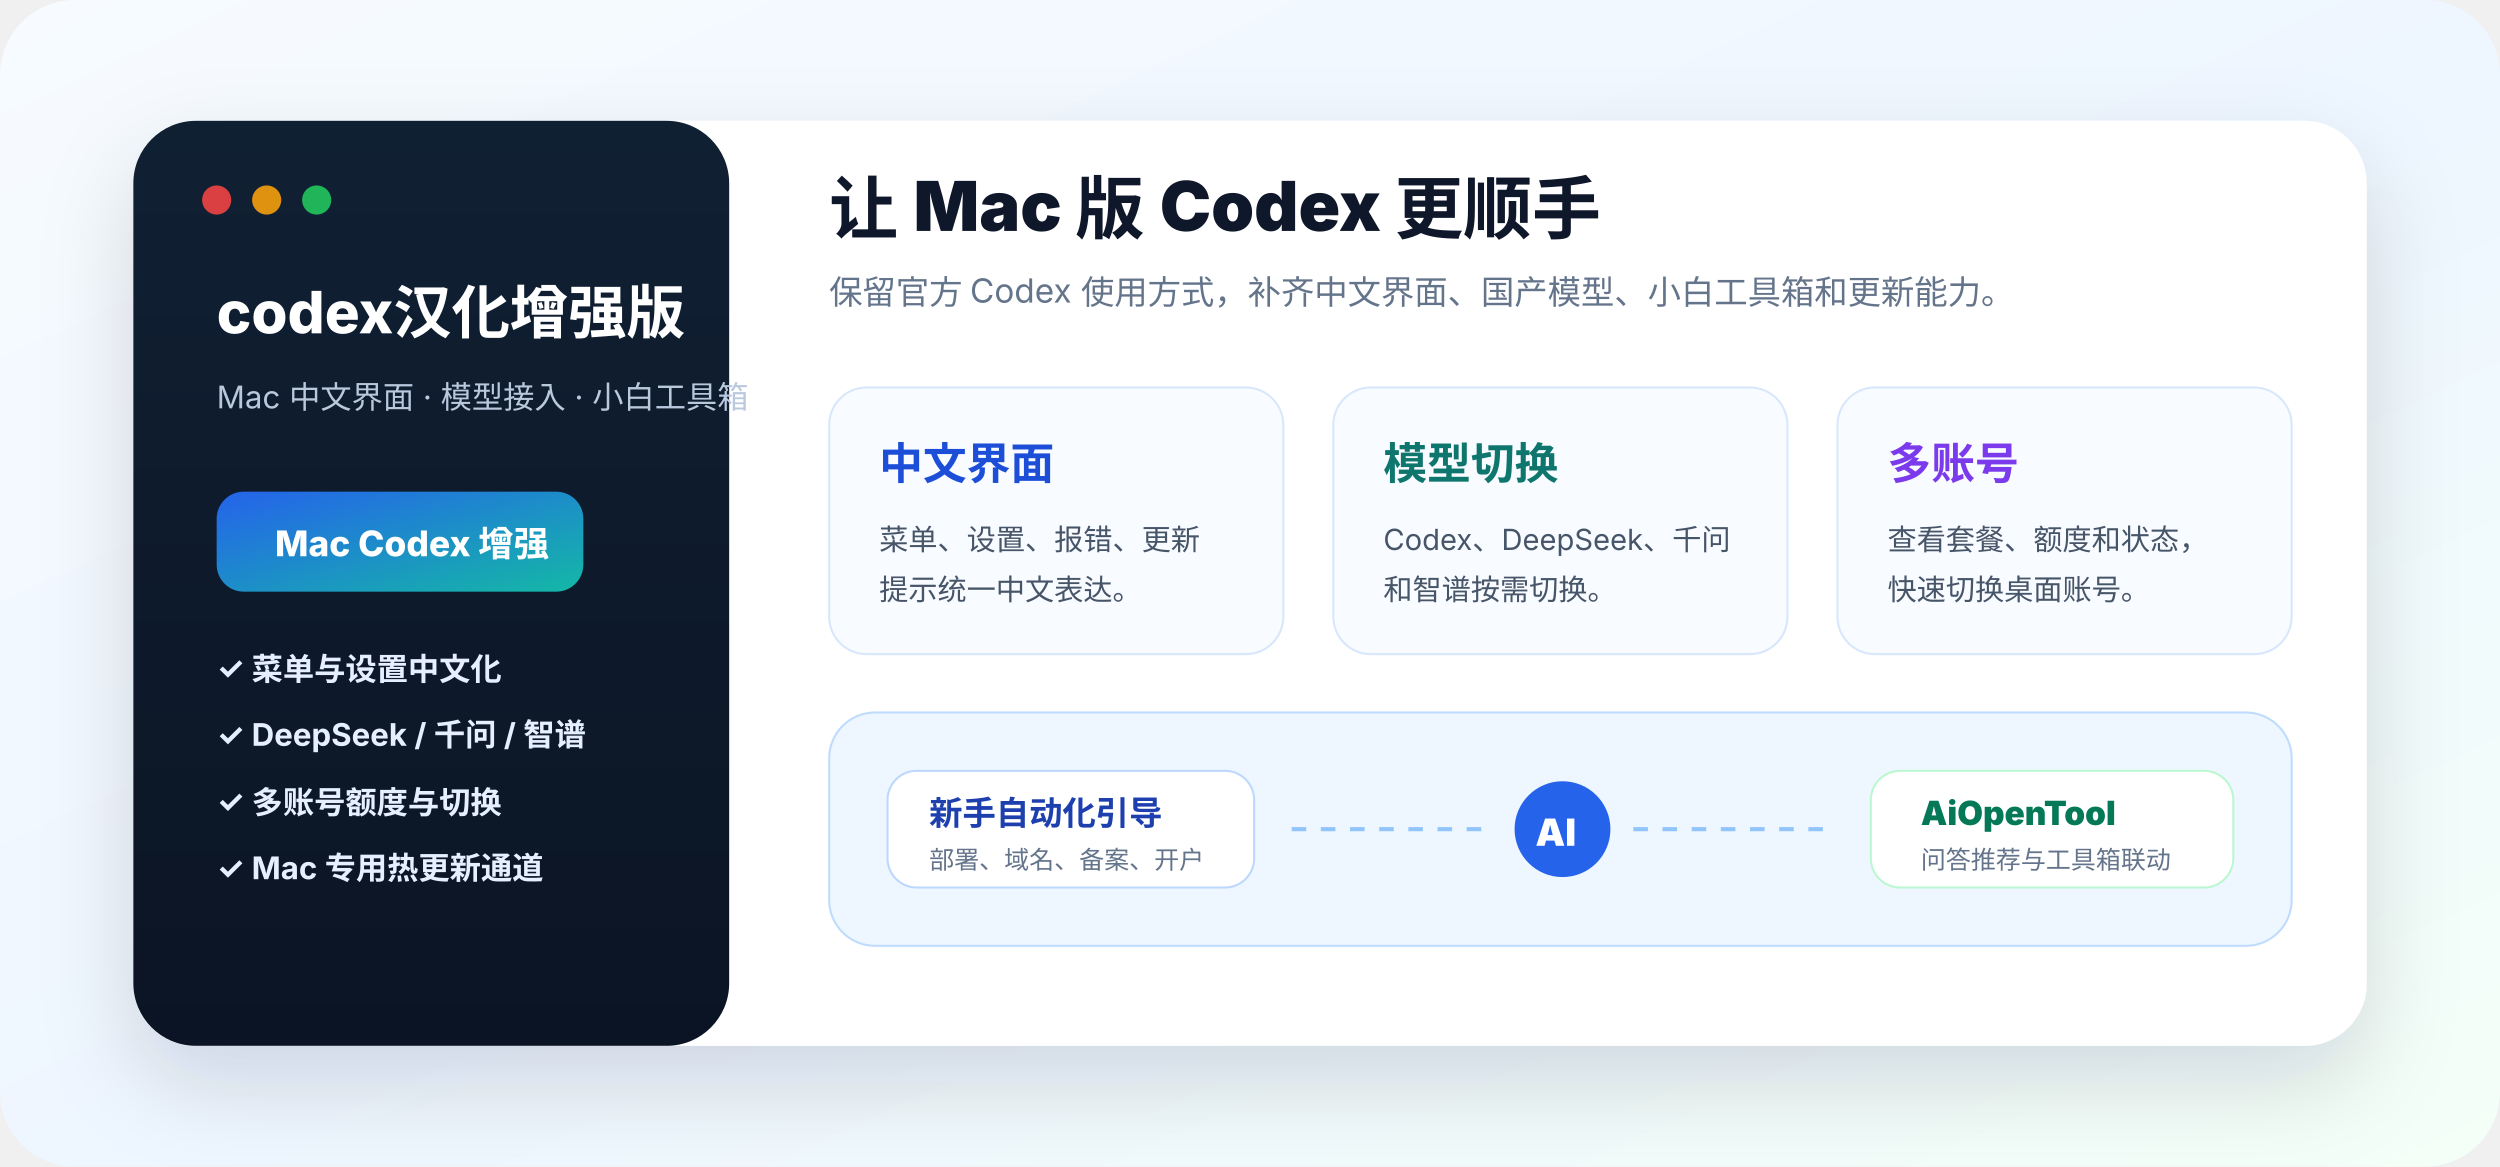
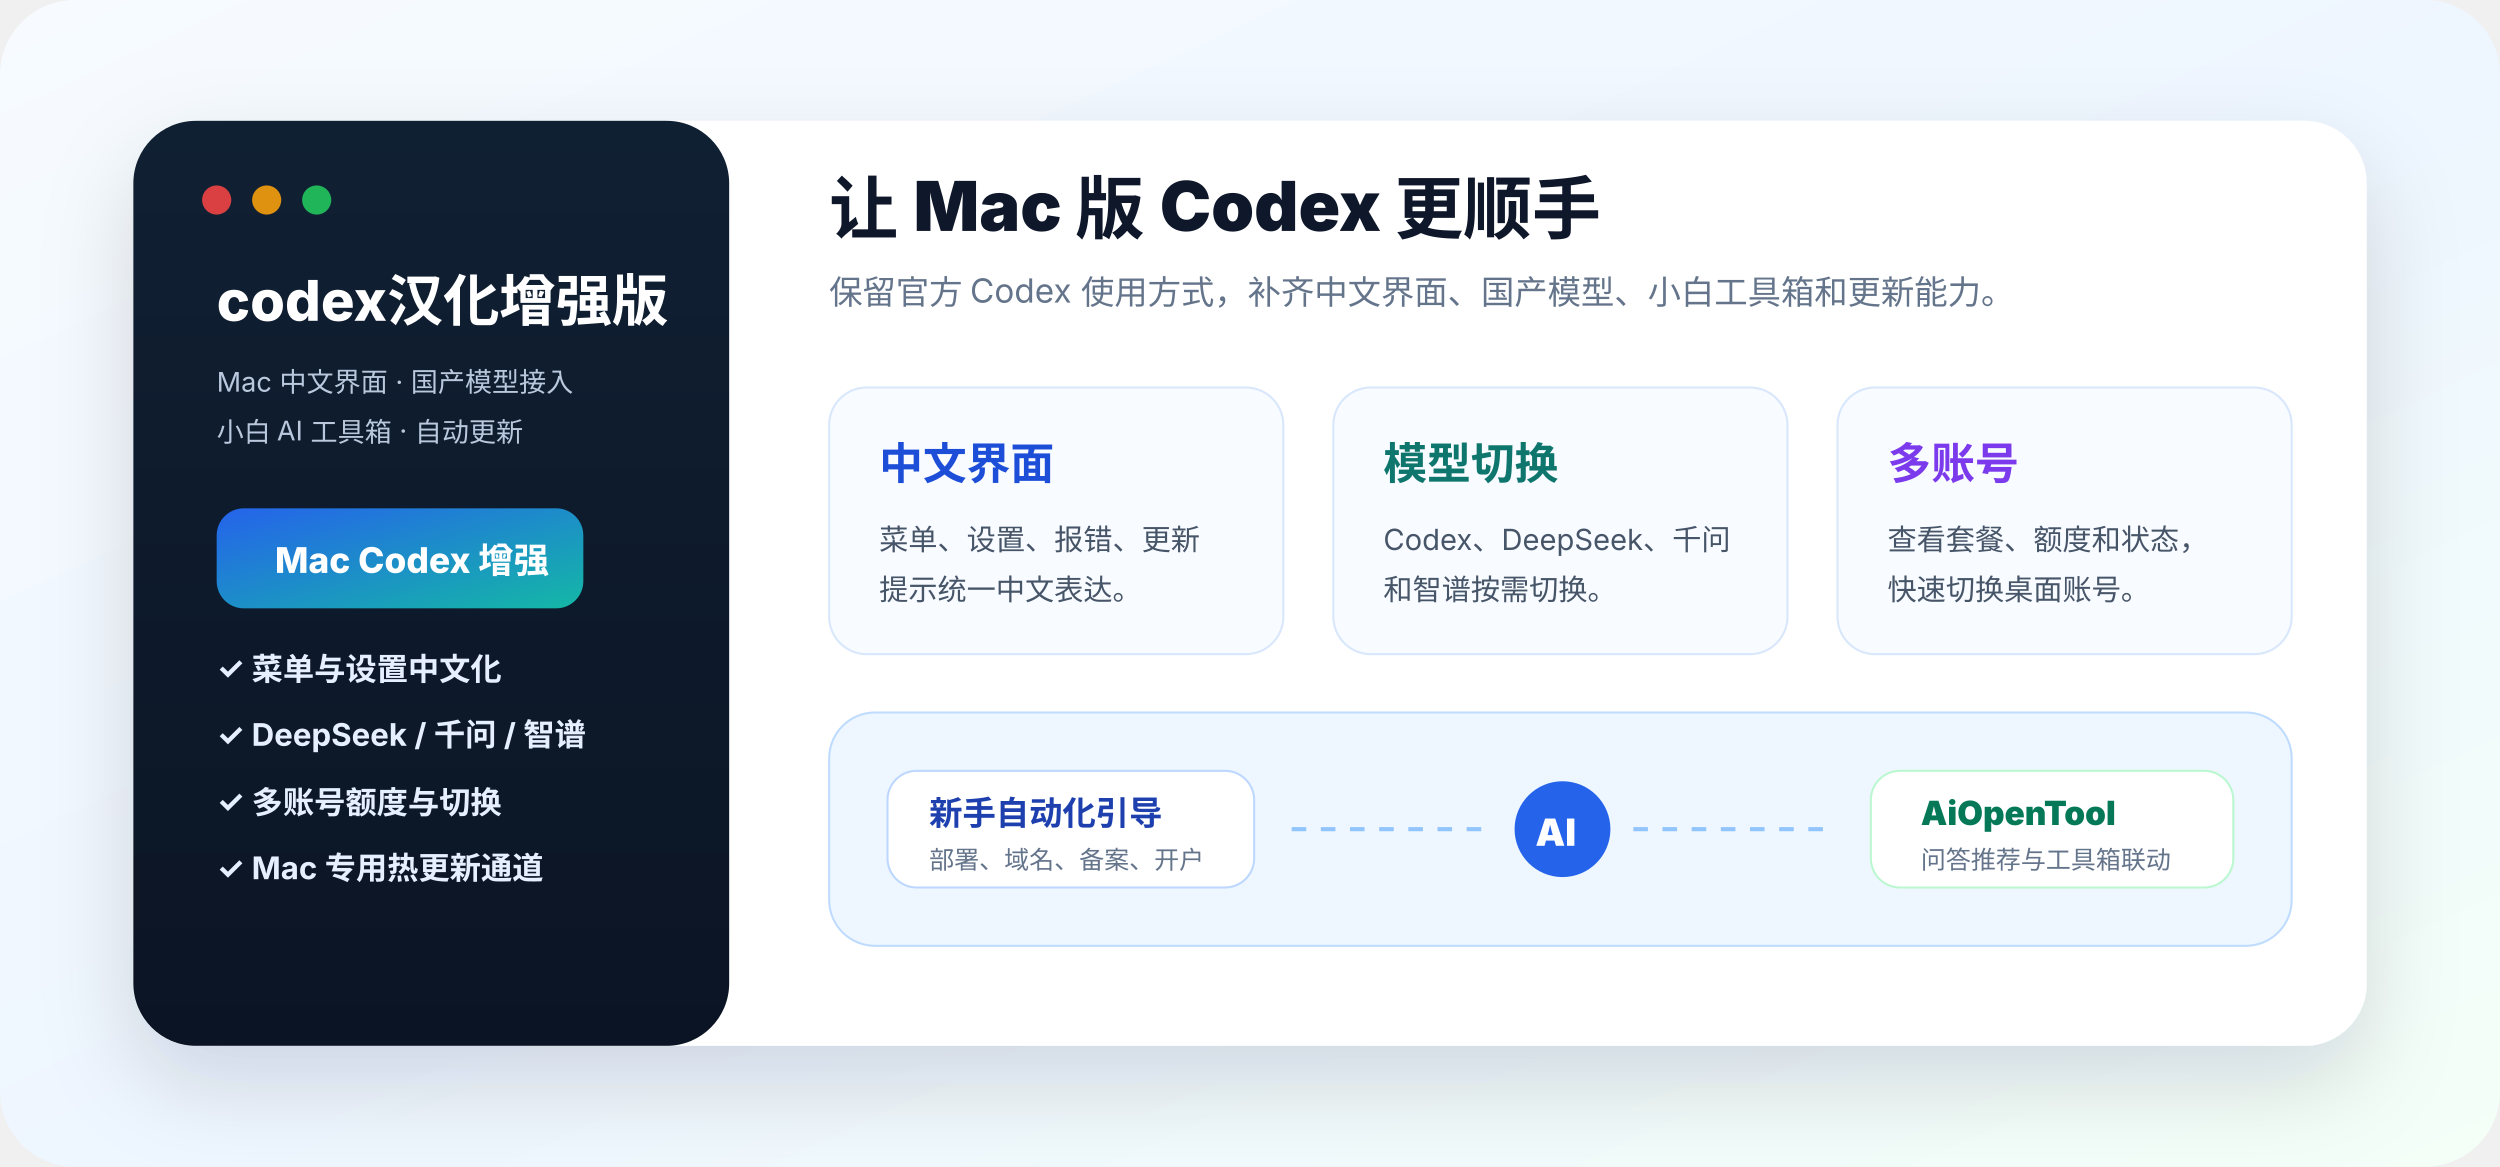
<svg xmlns="http://www.w3.org/2000/svg" width="1200" height="560" viewBox="0 0 1200 560" role="img" aria-label="Mac 版 codex汉化增强版能力概览">
  <defs>
    <linearGradient id="page" x1="0" y1="0" x2="1" y2="1">
      <stop offset="0" stop-color="#f7fbff" />
      <stop offset="0.52" stop-color="#eef6ff" />
      <stop offset="1" stop-color="#f4fff8" />
    </linearGradient>
    <linearGradient id="side" x1="0" y1="0" x2="0" y2="1">
      <stop offset="0" stop-color="#102033" />
      <stop offset="1" stop-color="#0b1424" />
    </linearGradient>
    <linearGradient id="blue" x1="0" y1="0" x2="1" y2="1">
      <stop offset="0" stop-color="#2563eb" />
      <stop offset="1" stop-color="#14b8a6" />
    </linearGradient>
    <filter id="softShadow" x="-20%" y="-20%" width="140%" height="140%">
      <feDropShadow dx="0" dy="18" stdDeviation="22" flood-color="#0f172a" flood-opacity="0.14" />
    </filter>
  </defs>
  <rect width="1200" height="560" rx="36" fill="url(#page)" />
  <rect x="64" y="58" width="1072" height="444" rx="30" fill="#ffffff" filter="url(#softShadow)" />
  <rect x="64" y="58" width="286" height="444" rx="30" fill="url(#side)" />
  <circle cx="104" cy="96" r="7" fill="#ef4444" opacity="0.9" />
  <circle cx="128" cy="96" r="7" fill="#f59e0b" opacity="0.9" />
  <circle cx="152" cy="96" r="7" fill="#22c55e" opacity="0.9" />
-   <text x="104" y="160" fill="#ffffff" font-size="28" font-family="Inter, Segoe UI, Microsoft YaHei, sans-serif" font-weight="800">codex汉化增强版</text>
-   <text x="104" y="196" fill="#b9c8dd" font-size="15" font-family="Inter, Segoe UI, Microsoft YaHei, sans-serif">Mac 中文界面 · 模型接入 · 小白工具箱</text>
-   <rect x="104" y="236" width="176" height="48" rx="13" fill="url(#blue)" />
-   <text x="132" y="267" fill="#ffffff" font-size="17" font-family="Inter, Segoe UI, Microsoft YaHei, sans-serif" font-weight="800">Mac Codex 增强</text>
+   <text x="104" y="154" fill="#ffffff" font-size="27" font-family="Inter, Segoe UI, Microsoft YaHei, sans-serif" font-weight="800">codex汉化增强版</text>
+   <text x="104" y="188" fill="#b9c8dd" font-size="13" font-family="Inter, Segoe UI, Microsoft YaHei, sans-serif">Mac 中文界面 · 国产模型接入</text>
+   <text x="104" y="212" fill="#b9c8dd" font-size="13" font-family="Inter, Segoe UI, Microsoft YaHei, sans-serif">小白 AI 工具箱 · 自动更新</text>
+   <rect x="104" y="244" width="176" height="48" rx="13" fill="url(#blue)" />
+   <text x="132" y="275" fill="#ffffff" font-size="17" font-family="Inter, Segoe UI, Microsoft YaHei, sans-serif" font-weight="800">Mac Codex 增强</text>
  <g fill="#e5efff" font-size="15" font-family="Inter, Segoe UI, Microsoft YaHei, sans-serif" font-weight="650">
    <text x="104" y="326">✓ 菜单与设置中文化</text>
    <text x="104" y="358">✓ DeepSeek / 千问 / 智谱</text>
    <text x="104" y="390">✓ 多账号额度与切换</text>
    <text x="104" y="422">✓ Mac 专用热更新通道</text>
  </g>
  <g transform="translate(398 112)">
    <text x="0" y="0" fill="#0f172a" font-size="33" font-family="Inter, Segoe UI, Microsoft YaHei, sans-serif" font-weight="850">让 Mac 版 Codex 更顺手</text>
    <text x="0" y="34" fill="#64748b" font-size="16" font-family="Inter, Segoe UI, Microsoft YaHei, sans-serif">保留官方 Codex 使用方式，补齐中文界面、国产模型、小白工具箱和更新能力。</text>
  </g>
  <g transform="translate(398 186)">
    <rect width="218" height="128" rx="18" fill="#f8fbff" stroke="#d8e7fb" />
    <text x="24" y="44" fill="#1d4ed8" font-size="21" font-family="Inter, Segoe UI, Microsoft YaHei, sans-serif" font-weight="850">中文界面</text>
    <text x="24" y="78" fill="#475569" font-size="14" font-family="Inter, Segoe UI, Microsoft YaHei, sans-serif">菜单、设置、报错、更新</text>
    <text x="24" y="102" fill="#475569" font-size="14" font-family="Inter, Segoe UI, Microsoft YaHei, sans-serif">提示统一中文表达。</text>
  </g>
  <g transform="translate(640 186)">
    <rect width="218" height="128" rx="18" fill="#f8fbff" stroke="#d8e7fb" />
    <text x="24" y="44" fill="#0f766e" font-size="21" font-family="Inter, Segoe UI, Microsoft YaHei, sans-serif" font-weight="850">模型切换</text>
    <text x="24" y="78" fill="#475569" font-size="14" font-family="Inter, Segoe UI, Microsoft YaHei, sans-serif">Codex、DeepSeek、千问</text>
    <text x="24" y="102" fill="#475569" font-size="14" font-family="Inter, Segoe UI, Microsoft YaHei, sans-serif">和智谱按需切换。</text>
  </g>
  <g transform="translate(882 186)">
    <rect width="218" height="128" rx="18" fill="#f8fbff" stroke="#d8e7fb" />
    <text x="24" y="44" fill="#7c3aed" font-size="21" font-family="Inter, Segoe UI, Microsoft YaHei, sans-serif" font-weight="850">多账号</text>
    <text x="24" y="78" fill="#475569" font-size="14" font-family="Inter, Segoe UI, Microsoft YaHei, sans-serif">查看套餐、额度和状态，</text>
    <text x="24" y="102" fill="#475569" font-size="14" font-family="Inter, Segoe UI, Microsoft YaHei, sans-serif">快速切换桌面账号。</text>
  </g>
  <g transform="translate(398 342)">
    <rect width="702" height="112" rx="22" fill="#eef7ff" stroke="#bfdbfe" />
    <rect x="28" y="28" width="176" height="56" rx="14" fill="#ffffff" stroke="#bdd7ff" />
    <text x="48" y="54" fill="#1e40af" font-size="16" font-family="Inter, Segoe UI, Microsoft YaHei, sans-serif" font-weight="850">新手自动化引导</text>
    <text x="48" y="75" fill="#64748b" font-size="12" font-family="Inter, Segoe UI, Microsoft YaHei, sans-serif">部署、域名、备案、开户</text>
    <circle cx="352" cy="56" r="23" fill="#2563eb" />
    <text x="339" y="64" fill="#ffffff" font-size="18" font-family="Inter, Segoe UI, Microsoft YaHei, sans-serif" font-weight="900">AI</text>
    <path d="M222 56H318" stroke="#93c5fd" stroke-width="2" stroke-dasharray="7 7" />
    <path d="M386 56H480" stroke="#93c5fd" stroke-width="2" stroke-dasharray="7 7" />
    <rect x="500" y="28" width="174" height="56" rx="14" fill="#ffffff" stroke="#bbf7d0" />
    <text x="524" y="54" fill="#047857" font-size="16" font-family="Inter, Segoe UI, Microsoft YaHei, sans-serif" font-weight="850">AiOpenTool</text>
    <text x="524" y="75" fill="#64748b" font-size="12" font-family="Inter, Segoe UI, Microsoft YaHei, sans-serif">问答推荐与工具箱联动</text>
  </g>
</svg>
